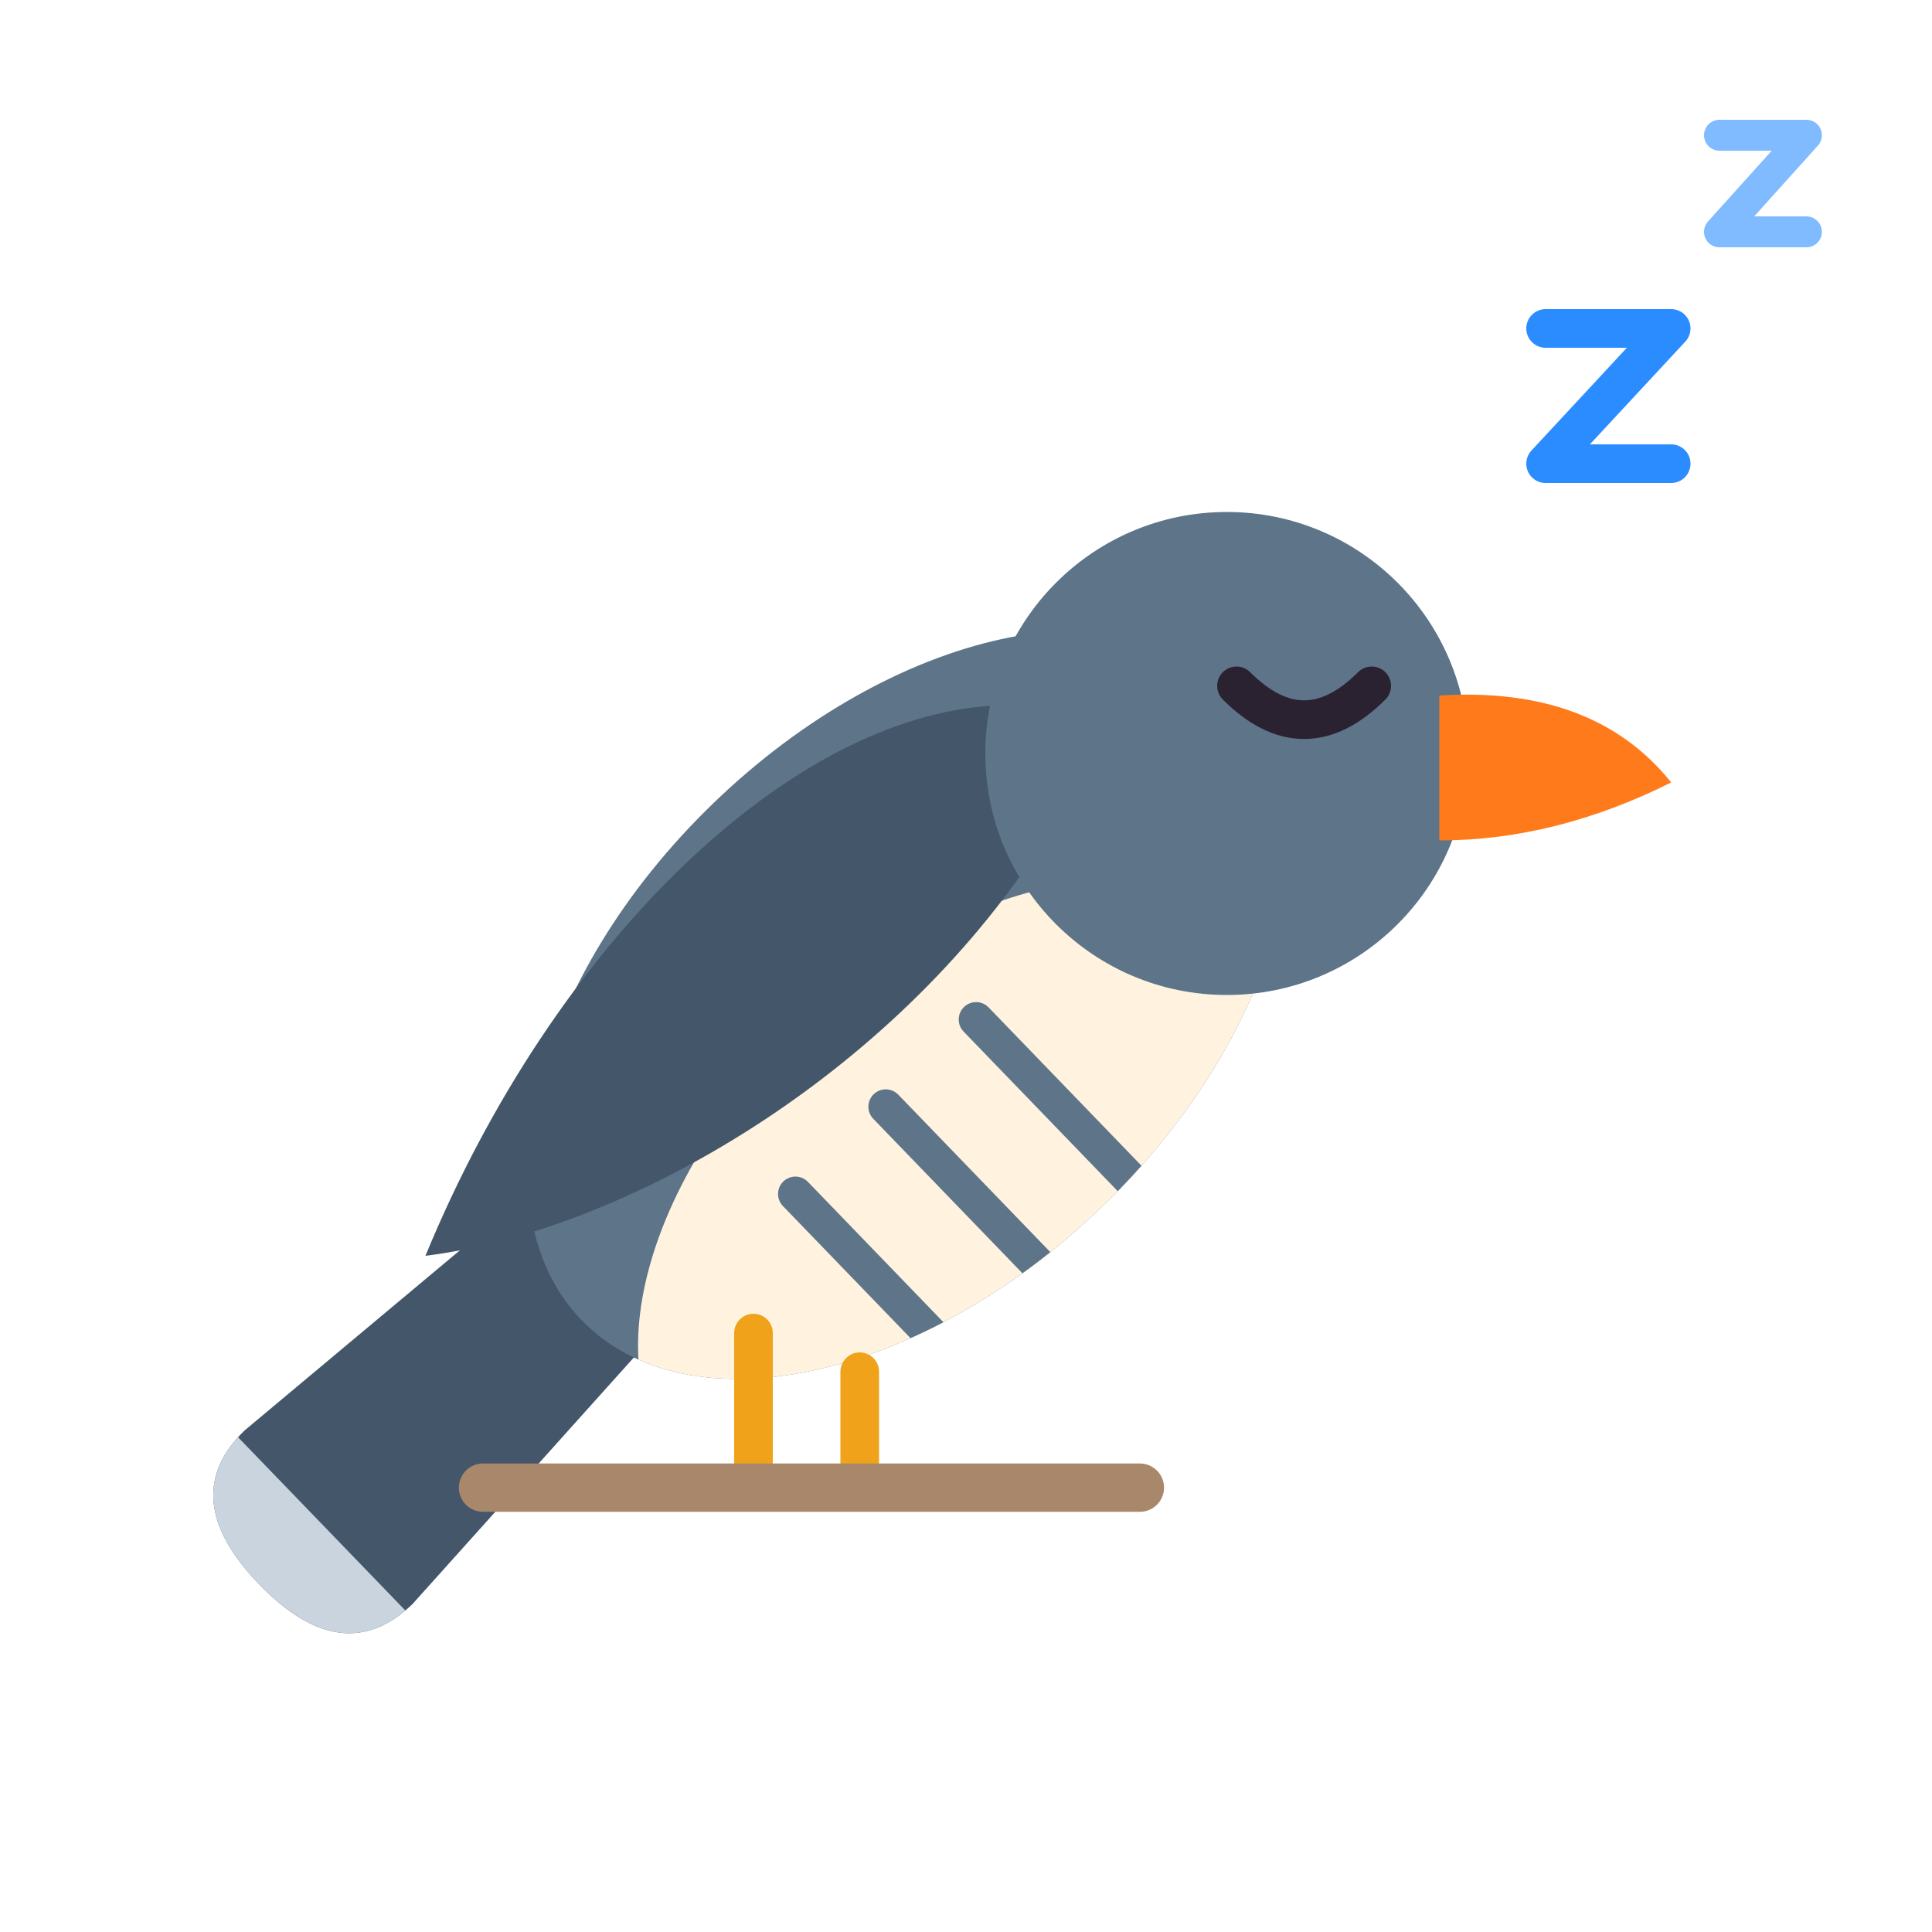
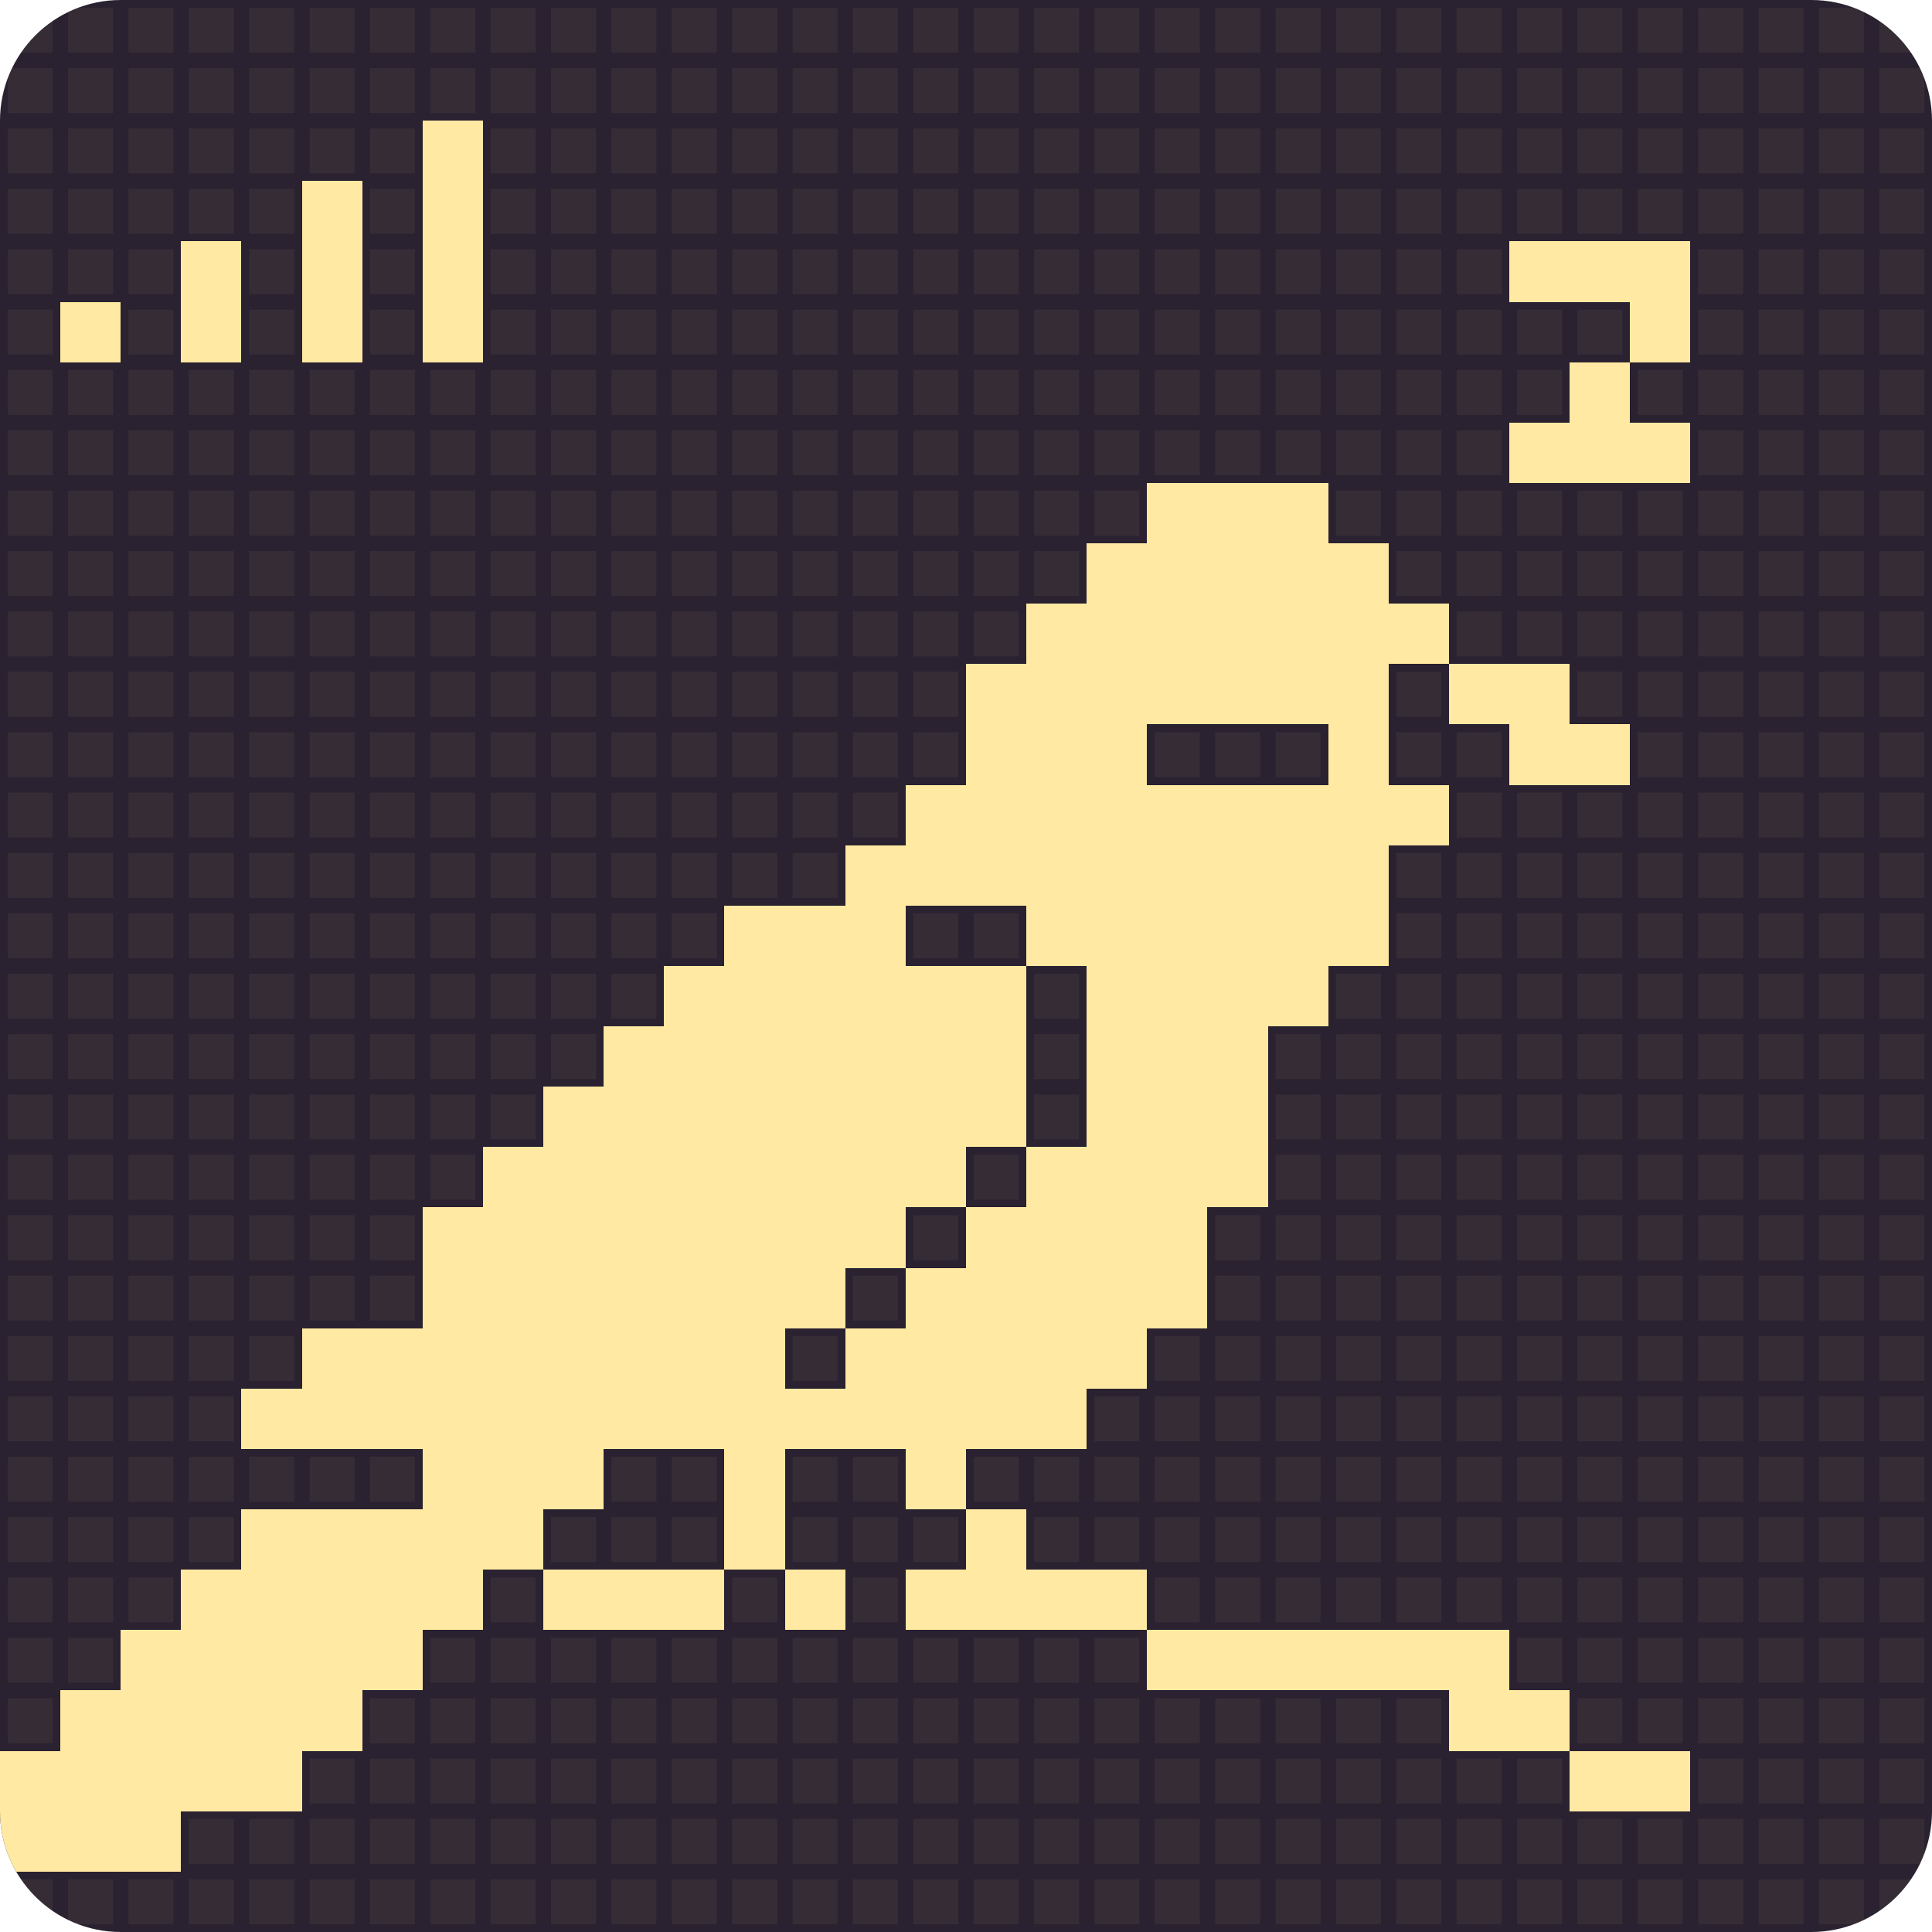
- <svg xmlns="http://www.w3.org/2000/svg" viewBox="0 0 200 200" width="200" height="200">
-   <g transform="translate(-6 -8) scale(1.0)">
-     <g transform="rotate(46 100 112)">
-       <clipPath id="t">
-         <path d="M88 136 L84 192 Q84 202 96.5 202 Q109 202 109 192 L105 136 Z" />
-       </clipPath>
-       <g clip-path="url(#t)">
-         <rect x="80" y="130" width="34" height="74" fill="#43566A" />
-         <rect x="80" y="193" width="34" height="12" fill="#C9D4DE" />
-       </g>
-       <ellipse cx="100" cy="112" rx="29" ry="47" fill="#5E7489" />
-       <clipPath id="b">
-         <ellipse cx="100" cy="112" rx="29" ry="47" />
-       </clipPath>
-       <g clip-path="url(#b)">
-         <ellipse cx="118" cy="122" rx="24" ry="40" fill="#FFF3E0" />
-         <path d="M106 108 H132" stroke="#5E7489" stroke-width="3.6" stroke-linecap="round" />
-         <path d="M106 121 H132" stroke="#5E7489" stroke-width="3.6" stroke-linecap="round" />
-         <path d="M106 134 H132" stroke="#5E7489" stroke-width="3.6" stroke-linecap="round" />
-       </g>
-       <path d="M84 84 C70 100 70 134 84 166 C96 150 104 120 98 92 C96 84 90 80 84 84 Z" fill="#43566A" />
+ <svg xmlns="http://www.w3.org/2000/svg" viewBox="0 0 32 32" width="512" height="512" shape-rendering="crispEdges">
+   <defs>
+     <pattern id="d" width="1" height="1" patternUnits="userSpaceOnUse">
+       <rect x=".125" y=".125" width=".75" height=".75" fill="#FFE9A3" fill-opacity=".055" />
+     </pattern>
+     <clipPath id="r">
+       <rect width="32" height="32" rx="2" />
+     </clipPath>
+   </defs>
+   <g clip-path="url(#r)">
+     <rect width="32" height="32" fill="#2A2230" />
+     <rect width="32" height="32" fill="url(#d)" />
+     <g fill="#FFE9A3">
+       <rect x="7" y="2" width="1" height="1" />
+       <rect x="5" y="3" width="1" height="1" />
+       <rect x="7" y="3" width="1" height="1" />
+       <rect x="3" y="4" width="1" height="1" />
+       <rect x="5" y="4" width="1" height="1" />
+       <rect x="7" y="4" width="1" height="1" />
+       <rect x="25" y="4" width="3" height="1" />
+       <rect x="1" y="5" width="1" height="1" />
+       <rect x="3" y="5" width="1" height="1" />
+       <rect x="5" y="5" width="1" height="1" />
+       <rect x="7" y="5" width="1" height="1" />
+       <rect x="27" y="5" width="1" height="1" />
+       <rect x="26" y="6" width="1" height="1" />
+       <rect x="25" y="7" width="3" height="1" />
+       <rect x="19" y="8" width="3" height="1" />
+       <rect x="18" y="9" width="5" height="1" />
+       <rect x="17" y="10" width="7" height="1" />
+       <rect x="16" y="11" width="7" height="1" />
+       <rect x="24" y="11" width="2" height="1" />
+       <rect x="16" y="12" width="3" height="1" />
+       <rect x="22" y="12" width="1" height="1" />
+       <rect x="25" y="12" width="2" height="1" />
+       <rect x="15" y="13" width="9" height="1" />
+       <rect x="14" y="14" width="9" height="1" />
+       <rect x="12" y="15" width="3" height="1" />
+       <rect x="17" y="15" width="6" height="1" />
+       <rect x="11" y="16" width="6" height="1" />
+       <rect x="18" y="16" width="4" height="1" />
+       <rect x="10" y="17" width="7" height="1" />
+       <rect x="18" y="17" width="3" height="1" />
+       <rect x="9" y="18" width="8" height="1" />
+       <rect x="18" y="18" width="3" height="1" />
+       <rect x="8" y="19" width="8" height="1" />
+       <rect x="17" y="19" width="4" height="1" />
+       <rect x="7" y="20" width="8" height="1" />
+       <rect x="16" y="20" width="4" height="1" />
+       <rect x="7" y="21" width="7" height="1" />
+       <rect x="15" y="21" width="5" height="1" />
+       <rect x="5" y="22" width="8" height="1" />
+       <rect x="14" y="22" width="5" height="1" />
+       <rect x="4" y="23" width="14" height="1" />
+       <rect x="7" y="24" width="3" height="1" />
+       <rect x="12" y="24" width="1" height="1" />
+       <rect x="15" y="24" width="1" height="1" />
+       <rect x="4" y="25" width="5" height="1" />
+       <rect x="12" y="25" width="1" height="1" />
+       <rect x="16" y="25" width="1" height="1" />
+       <rect x="3" y="26" width="5" height="1" />
+       <rect x="9" y="26" width="3" height="1" />
+       <rect x="13" y="26" width="1" height="1" />
+       <rect x="15" y="26" width="4" height="1" />
+       <rect x="2" y="27" width="5" height="1" />
+       <rect x="19" y="27" width="6" height="1" />
+       <rect x="1" y="28" width="5" height="1" />
+       <rect x="24" y="28" width="2" height="1" />
+       <rect x="0" y="29" width="5" height="1" />
+       <rect x="26" y="29" width="2" height="1" />
+       <rect x="0" y="30" width="3" height="1" />
    </g>
-     <path d="M84 146 V160 M95 150 V160" stroke="#F0A21A" stroke-width="4" stroke-linecap="round" />
-     <path d="M56 162 H124" stroke="#A8876B" stroke-width="5" stroke-linecap="round" />
-     <circle cx="133" cy="86" r="25" fill="#5E7489" />
-     <path d="M155 80 q16 -1 24 9 q-12 6 -24 6 Z" fill="#FF7A1A" />
-     <path d="M134 79 q7 7 14 0" fill="none" stroke="#2A2230" stroke-width="4" stroke-linecap="round" />
  </g>
-   <path d="M160 34 h13 l-13 14 h13" fill="none" stroke="#2B8CFF" stroke-width="4" stroke-linecap="round" stroke-linejoin="round" />
-   <path d="M178 14 h9 l-9 10 h9" fill="none" stroke="#2B8CFF" stroke-width="3.2" stroke-linecap="round" stroke-linejoin="round" opacity=".6" />
</svg>
